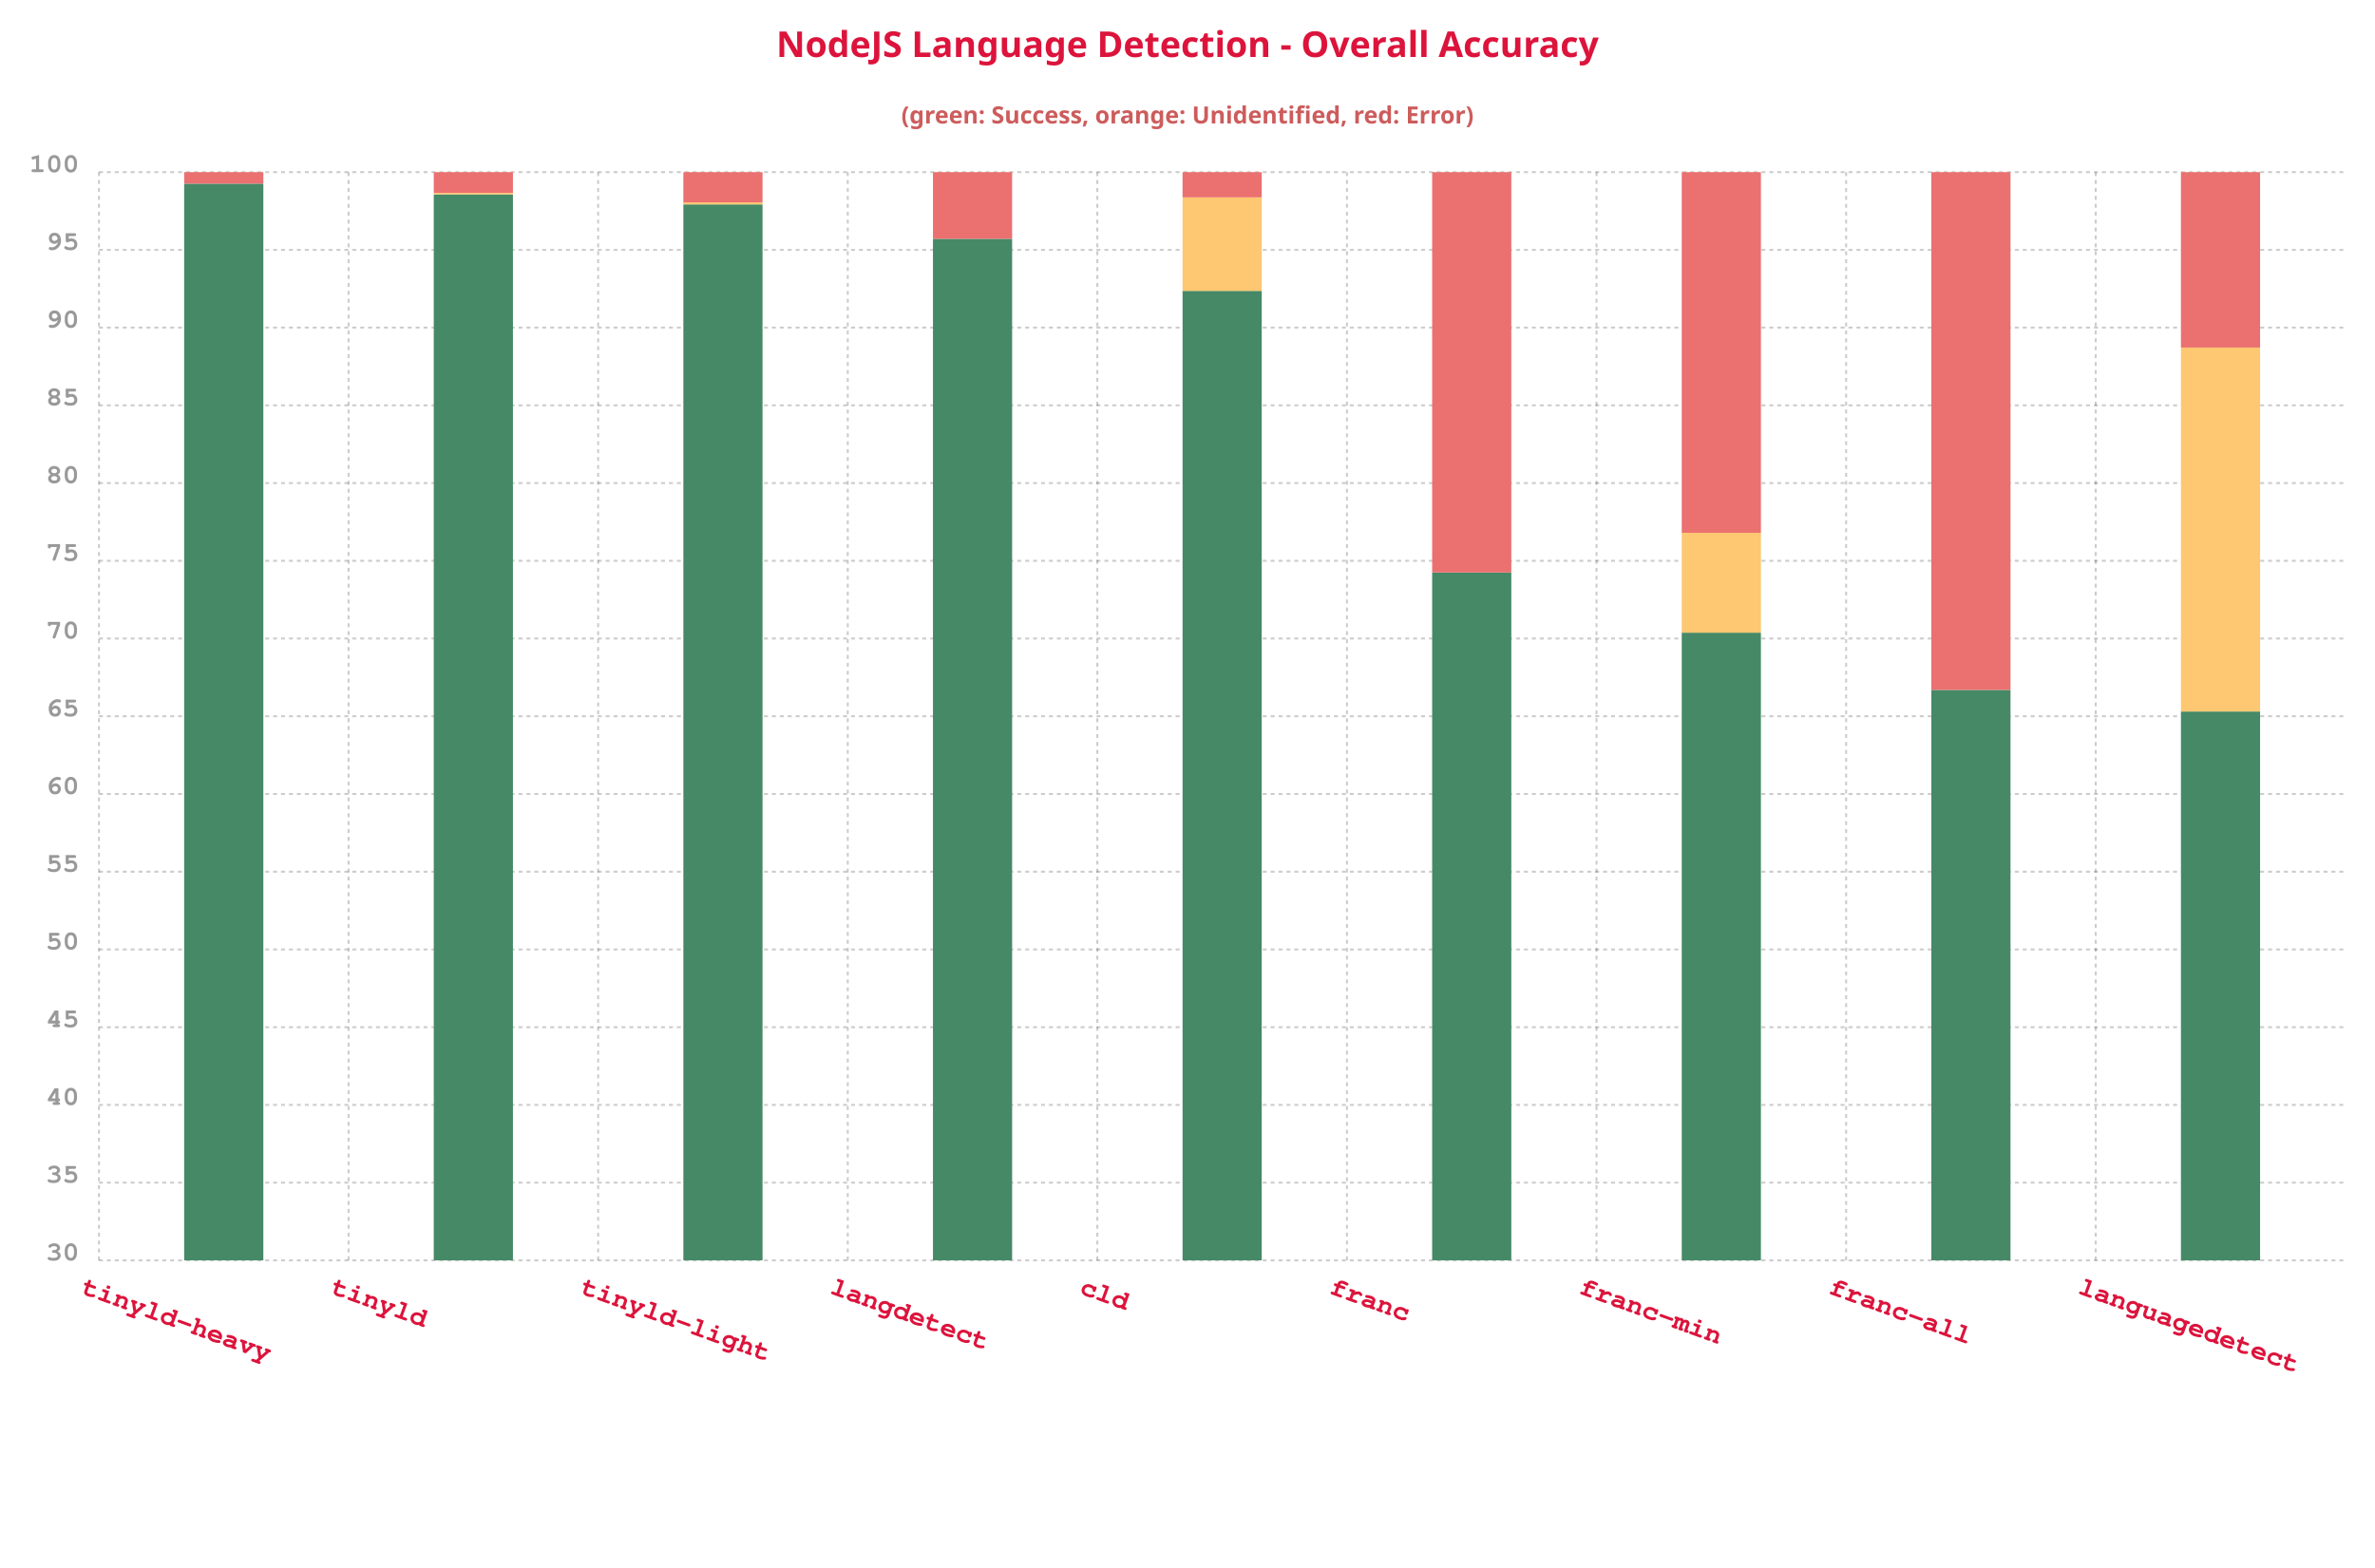
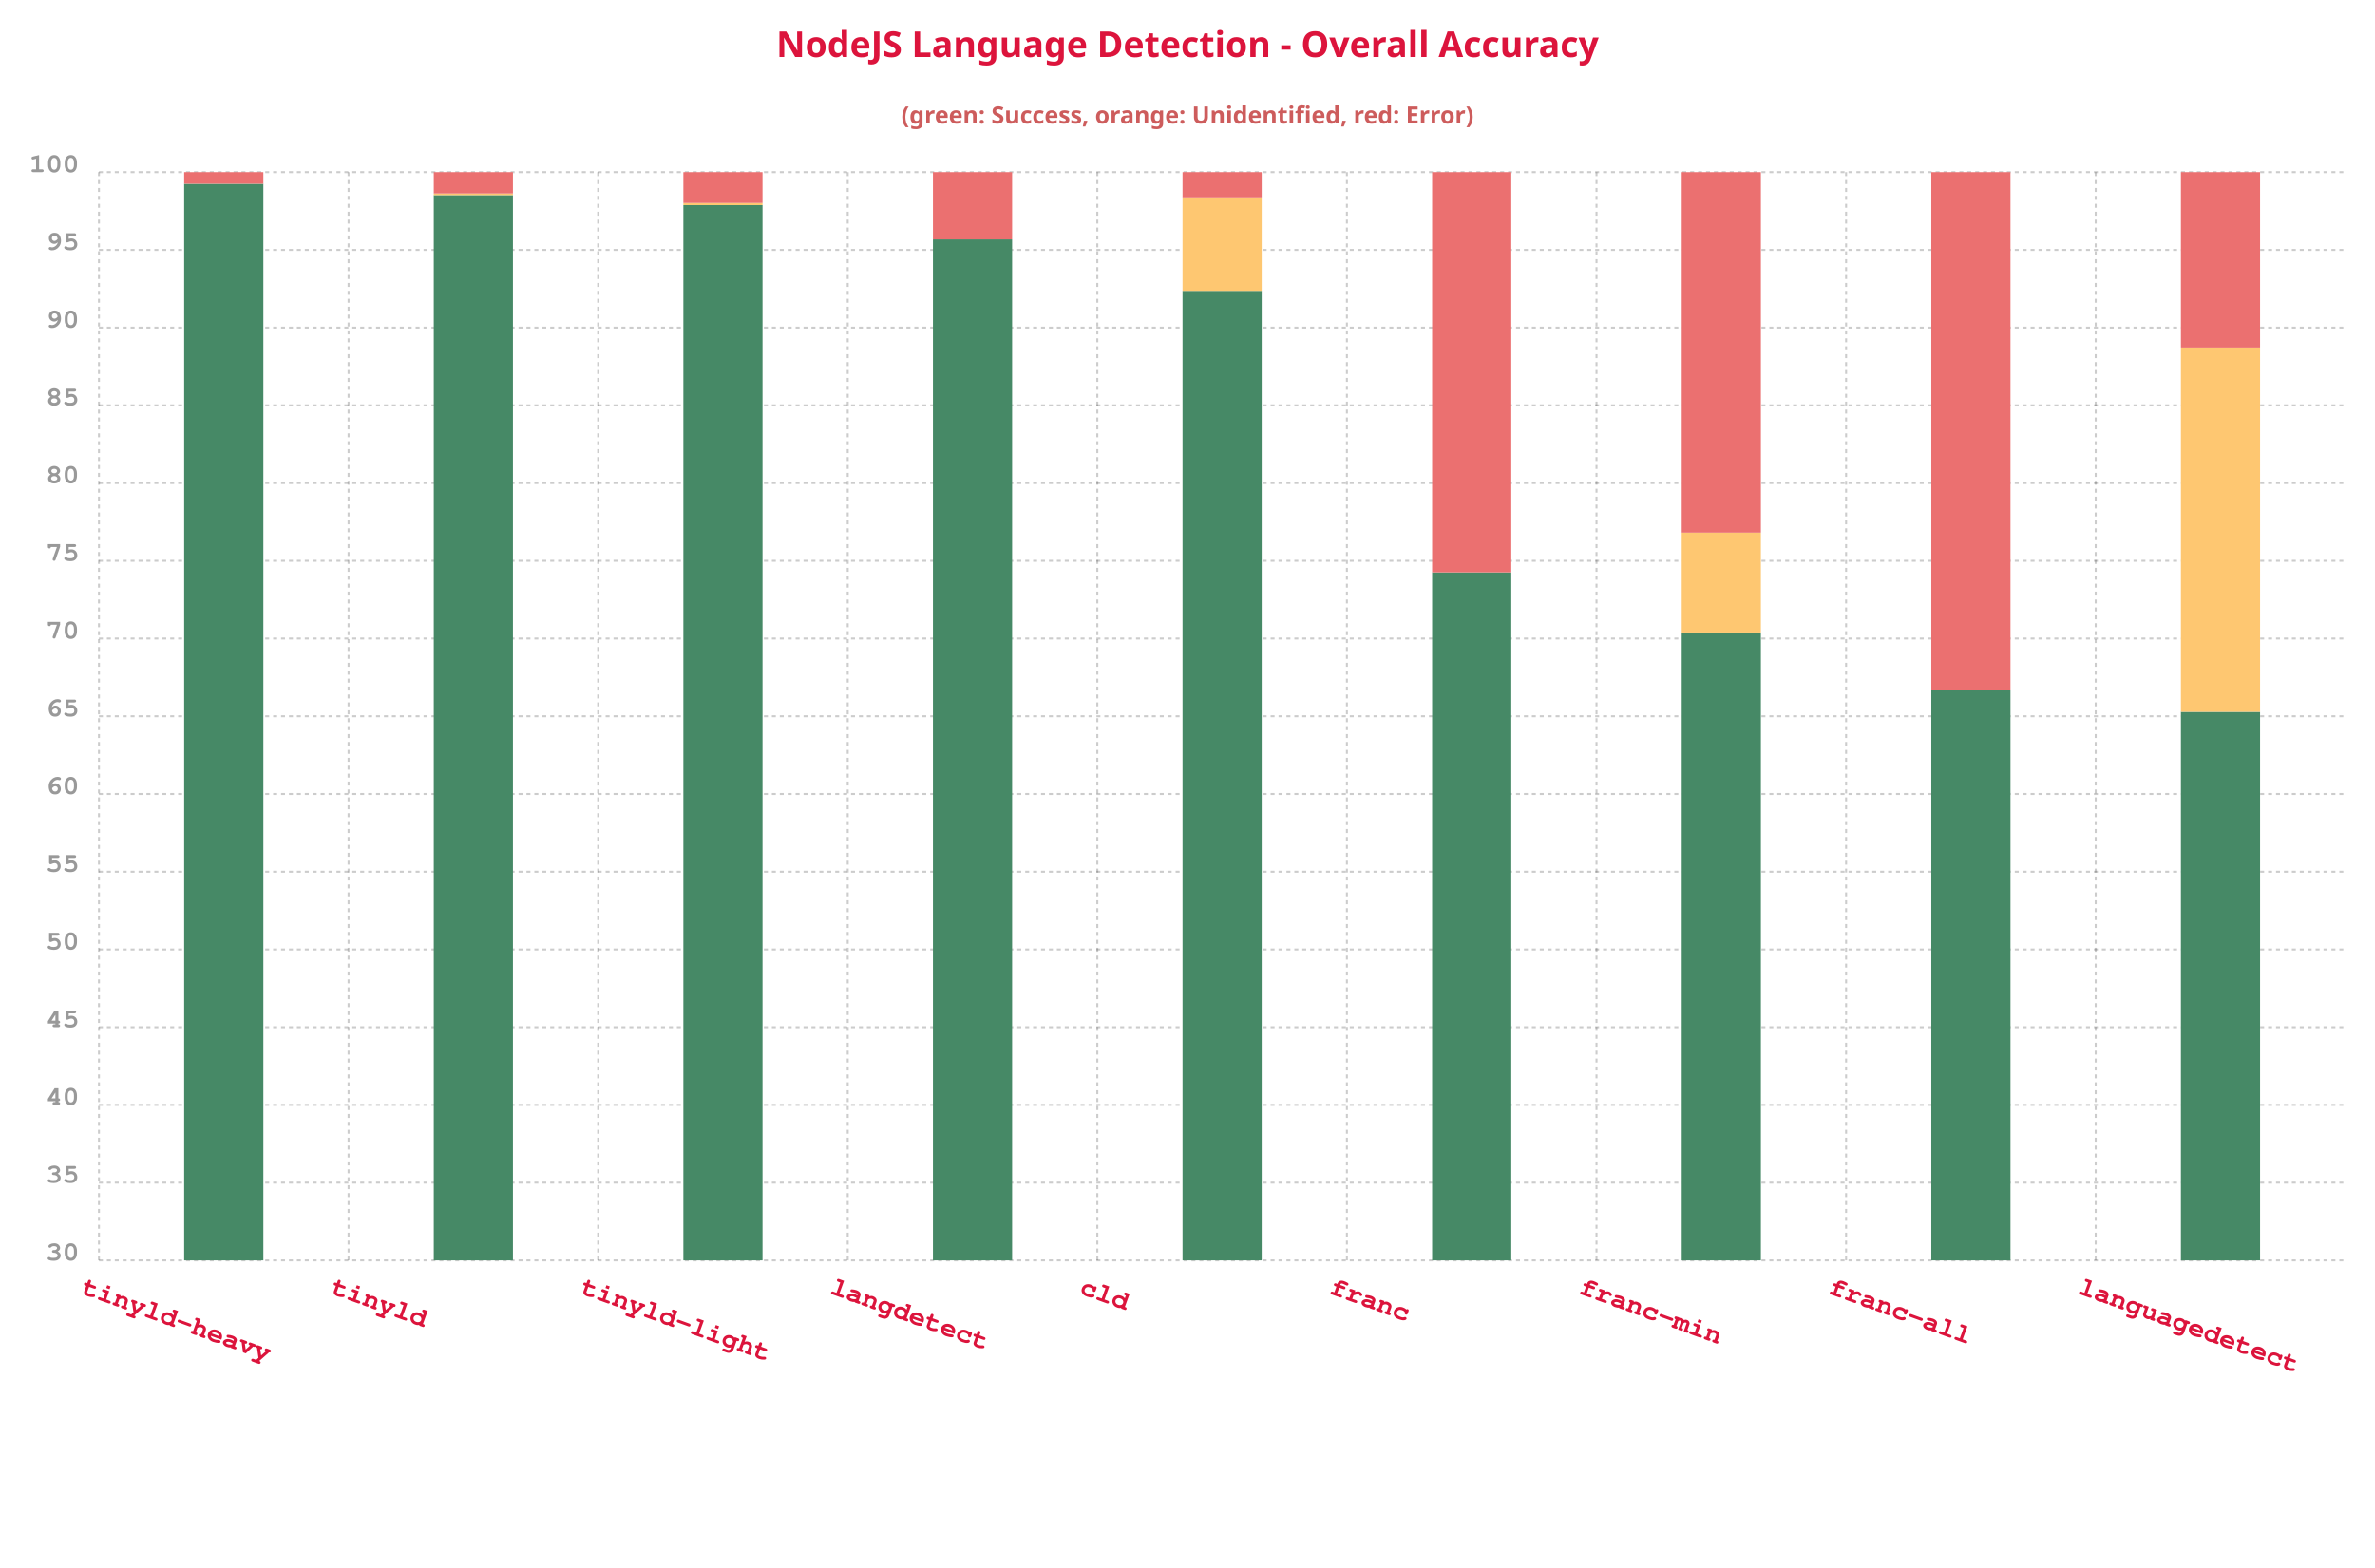
<svg xmlns="http://www.w3.org/2000/svg" xmlns:ns1="http://gionkunz.github.com/chartist-js/ct" width="1200" height="792" class="ct-chart-bar" style="background:#FFF;background:#FFF;">
  <g class="ct-grids" transform="translate(0, 72)">
    <line x1="50" x2="50" y1="15" y2="565" class="ct-grid ct-horizontal" style="stroke:rgba(0,0,0,.2);stroke-width:1px;stroke-dasharray:2px;stroke-dasharray:2px;stroke-width:1px;stroke:rgba(0,0,0,.2);" />
    <line x1="176.111" x2="176.111" y1="15" y2="565" class="ct-grid ct-horizontal" style="stroke:rgba(0,0,0,.2);stroke-width:1px;stroke-dasharray:2px;stroke-dasharray:2px;stroke-width:1px;stroke:rgba(0,0,0,.2);" />
    <line x1="302.222" x2="302.222" y1="15" y2="565" class="ct-grid ct-horizontal" style="stroke:rgba(0,0,0,.2);stroke-width:1px;stroke-dasharray:2px;stroke-dasharray:2px;stroke-width:1px;stroke:rgba(0,0,0,.2);" />
    <line x1="428.333" x2="428.333" y1="15" y2="565" class="ct-grid ct-horizontal" style="stroke:rgba(0,0,0,.2);stroke-width:1px;stroke-dasharray:2px;stroke-dasharray:2px;stroke-width:1px;stroke:rgba(0,0,0,.2);" />
    <line x1="554.444" x2="554.444" y1="15" y2="565" class="ct-grid ct-horizontal" style="stroke:rgba(0,0,0,.2);stroke-width:1px;stroke-dasharray:2px;stroke-dasharray:2px;stroke-width:1px;stroke:rgba(0,0,0,.2);" />
    <line x1="680.556" x2="680.556" y1="15" y2="565" class="ct-grid ct-horizontal" style="stroke:rgba(0,0,0,.2);stroke-width:1px;stroke-dasharray:2px;stroke-dasharray:2px;stroke-width:1px;stroke:rgba(0,0,0,.2);" />
    <line x1="806.667" x2="806.667" y1="15" y2="565" class="ct-grid ct-horizontal" style="stroke:rgba(0,0,0,.2);stroke-width:1px;stroke-dasharray:2px;stroke-dasharray:2px;stroke-width:1px;stroke:rgba(0,0,0,.2);" />
    <line x1="932.778" x2="932.778" y1="15" y2="565" class="ct-grid ct-horizontal" style="stroke:rgba(0,0,0,.2);stroke-width:1px;stroke-dasharray:2px;stroke-dasharray:2px;stroke-width:1px;stroke:rgba(0,0,0,.2);" />
    <line x1="1058.889" x2="1058.889" y1="15" y2="565" class="ct-grid ct-horizontal" style="stroke:rgba(0,0,0,.2);stroke-width:1px;stroke-dasharray:2px;stroke-dasharray:2px;stroke-width:1px;stroke:rgba(0,0,0,.2);" />
    <line y1="565" y2="565" x1="50" x2="1185" class="ct-grid ct-vertical" style="stroke:rgba(0,0,0,.2);stroke-width:1px;stroke-dasharray:2px;stroke-dasharray:2px;stroke-width:1px;stroke:rgba(0,0,0,.2);" />
    <line y1="525.714" y2="525.714" x1="50" x2="1185" class="ct-grid ct-vertical" style="stroke:rgba(0,0,0,.2);stroke-width:1px;stroke-dasharray:2px;stroke-dasharray:2px;stroke-width:1px;stroke:rgba(0,0,0,.2);" />
    <line y1="486.429" y2="486.429" x1="50" x2="1185" class="ct-grid ct-vertical" style="stroke:rgba(0,0,0,.2);stroke-width:1px;stroke-dasharray:2px;stroke-dasharray:2px;stroke-width:1px;stroke:rgba(0,0,0,.2);" />
    <line y1="447.143" y2="447.143" x1="50" x2="1185" class="ct-grid ct-vertical" style="stroke:rgba(0,0,0,.2);stroke-width:1px;stroke-dasharray:2px;stroke-dasharray:2px;stroke-width:1px;stroke:rgba(0,0,0,.2);" />
    <line y1="407.857" y2="407.857" x1="50" x2="1185" class="ct-grid ct-vertical" style="stroke:rgba(0,0,0,.2);stroke-width:1px;stroke-dasharray:2px;stroke-dasharray:2px;stroke-width:1px;stroke:rgba(0,0,0,.2);" />
    <line y1="368.571" y2="368.571" x1="50" x2="1185" class="ct-grid ct-vertical" style="stroke:rgba(0,0,0,.2);stroke-width:1px;stroke-dasharray:2px;stroke-dasharray:2px;stroke-width:1px;stroke:rgba(0,0,0,.2);" />
    <line y1="329.286" y2="329.286" x1="50" x2="1185" class="ct-grid ct-vertical" style="stroke:rgba(0,0,0,.2);stroke-width:1px;stroke-dasharray:2px;stroke-dasharray:2px;stroke-width:1px;stroke:rgba(0,0,0,.2);" />
    <line y1="290" y2="290" x1="50" x2="1185" class="ct-grid ct-vertical" style="stroke:rgba(0,0,0,.2);stroke-width:1px;stroke-dasharray:2px;stroke-dasharray:2px;stroke-width:1px;stroke:rgba(0,0,0,.2);" />
    <line y1="250.714" y2="250.714" x1="50" x2="1185" class="ct-grid ct-vertical" style="stroke:rgba(0,0,0,.2);stroke-width:1px;stroke-dasharray:2px;stroke-dasharray:2px;stroke-width:1px;stroke:rgba(0,0,0,.2);" />
    <line y1="211.429" y2="211.429" x1="50" x2="1185" class="ct-grid ct-vertical" style="stroke:rgba(0,0,0,.2);stroke-width:1px;stroke-dasharray:2px;stroke-dasharray:2px;stroke-width:1px;stroke:rgba(0,0,0,.2);" />
    <line y1="172.143" y2="172.143" x1="50" x2="1185" class="ct-grid ct-vertical" style="stroke:rgba(0,0,0,.2);stroke-width:1px;stroke-dasharray:2px;stroke-dasharray:2px;stroke-width:1px;stroke:rgba(0,0,0,.2);" />
    <line y1="132.857" y2="132.857" x1="50" x2="1185" class="ct-grid ct-vertical" style="stroke:rgba(0,0,0,.2);stroke-width:1px;stroke-dasharray:2px;stroke-dasharray:2px;stroke-width:1px;stroke:rgba(0,0,0,.2);" />
    <line y1="93.571" y2="93.571" x1="50" x2="1185" class="ct-grid ct-vertical" style="stroke:rgba(0,0,0,.2);stroke-width:1px;stroke-dasharray:2px;stroke-dasharray:2px;stroke-width:1px;stroke:rgba(0,0,0,.2);" />
    <line y1="54.286" y2="54.286" x1="50" x2="1185" class="ct-grid ct-vertical" style="stroke:rgba(0,0,0,.2);stroke-width:1px;stroke-dasharray:2px;stroke-dasharray:2px;stroke-width:1px;stroke:rgba(0,0,0,.2);" />
    <line y1="15" y2="15" x1="50" x2="1185" class="ct-grid ct-vertical" style="stroke:rgba(0,0,0,.2);stroke-width:1px;stroke-dasharray:2px;stroke-dasharray:2px;stroke-width:1px;stroke:rgba(0,0,0,.2);" />
  </g>
  <g transform="translate(0, 72)">
    <g class="ct-series ct-series-a">
-       <line x1="113.056" x2="113.056" y1="565" y2="20.817" class="ct-bar" ns1:value="99.2597" style="stroke:#d70206;stroke:#d70206;fill:none;stroke-width:10px;stroke-width:10px;fill:none;stroke:#468966;stroke-width:40px !important;stroke-width:40px !important;stroke:#468966;" />
-       <line x1="239.167" x2="239.167" y1="565" y2="26.254" class="ct-bar" ns1:value="98.5677" style="stroke:#d70206;stroke:#d70206;fill:none;stroke-width:10px;stroke-width:10px;fill:none;stroke:#468966;stroke-width:40px !important;stroke-width:40px !important;stroke:#468966;" />
-       <line x1="365.278" x2="365.278" y1="565" y2="31.31" class="ct-bar" ns1:value="97.9242" style="stroke:#d70206;stroke:#d70206;fill:none;stroke-width:10px;stroke-width:10px;fill:none;stroke:#468966;stroke-width:40px !important;stroke-width:40px !important;stroke:#468966;" />
-       <line x1="491.389" x2="491.389" y1="565" y2="48.669" class="ct-bar" ns1:value="95.7148" style="stroke:#d70206;stroke:#d70206;fill:none;stroke-width:10px;stroke-width:10px;fill:none;stroke:#468966;stroke-width:40px !important;stroke-width:40px !important;stroke:#468966;" />
-       <line x1="617.5" x2="617.5" y1="565" y2="75.007" class="ct-bar" ns1:value="92.3628" style="stroke:#d70206;stroke:#d70206;fill:none;stroke-width:10px;stroke-width:10px;fill:none;stroke:#468966;stroke-width:40px !important;stroke-width:40px !important;stroke:#468966;" />
-       <line x1="743.611" x2="743.611" y1="565" y2="217.339" class="ct-bar" ns1:value="74.2478" style="stroke:#d70206;stroke:#d70206;fill:none;stroke-width:10px;stroke-width:10px;fill:none;stroke:#468966;stroke-width:40px !important;stroke-width:40px !important;stroke:#468966;" />
-       <line x1="869.722" x2="869.722" y1="565" y2="247.751" class="ct-bar" ns1:value="70.3772" style="stroke:#d70206;stroke:#d70206;fill:none;stroke-width:10px;stroke-width:10px;fill:none;stroke:#468966;stroke-width:40px !important;stroke-width:40px !important;stroke:#468966;" />
-       <line x1="995.833" x2="995.833" y1="565" y2="276.677" class="ct-bar" ns1:value="66.6957" style="stroke:#d70206;stroke:#d70206;fill:none;stroke-width:10px;stroke-width:10px;fill:none;stroke:#468966;stroke-width:40px !important;stroke-width:40px !important;stroke:#468966;" />
-       <line x1="1121.944" x2="1121.944" y1="565" y2="287.596" class="ct-bar" ns1:value="65.306" style="stroke:#d70206;stroke:#d70206;fill:none;stroke-width:10px;stroke-width:10px;fill:none;stroke:#468966;stroke-width:40px !important;stroke-width:40px !important;stroke:#468966;" />
+       <line x1="113.056" x2="113.056" y1="565" y2="20.901" class="ct-bar" ns1:value="99.249" style="stroke:#d70206;stroke:#d70206;fill:none;stroke-width:10px;stroke-width:10px;fill:none;stroke:#468966;stroke-width:40px !important;stroke-width:40px !important;stroke:#468966;" />
+       <line x1="239.167" x2="239.167" y1="565" y2="26.604" class="ct-bar" ns1:value="98.5231" style="stroke:#d70206;stroke:#d70206;fill:none;stroke-width:10px;stroke-width:10px;fill:none;stroke:#468966;stroke-width:40px !important;stroke-width:40px !important;stroke:#468966;" />
+       <line x1="365.278" x2="365.278" y1="565" y2="31.674" class="ct-bar" ns1:value="97.8778" style="stroke:#d70206;stroke:#d70206;fill:none;stroke-width:10px;stroke-width:10px;fill:none;stroke:#468966;stroke-width:40px !important;stroke-width:40px !important;stroke:#468966;" />
+       <line x1="491.389" x2="491.389" y1="565" y2="48.982" class="ct-bar" ns1:value="95.675" style="stroke:#d70206;stroke:#d70206;fill:none;stroke-width:10px;stroke-width:10px;fill:none;stroke:#468966;stroke-width:40px !important;stroke-width:40px !important;stroke:#468966;" />
+       <line x1="617.5" x2="617.5" y1="565" y2="74.986" class="ct-bar" ns1:value="92.3654" style="stroke:#d70206;stroke:#d70206;fill:none;stroke-width:10px;stroke-width:10px;fill:none;stroke:#468966;stroke-width:40px !important;stroke-width:40px !important;stroke:#468966;" />
+       <line x1="743.611" x2="743.611" y1="565" y2="217.261" class="ct-bar" ns1:value="74.2577" style="stroke:#d70206;stroke:#d70206;fill:none;stroke-width:10px;stroke-width:10px;fill:none;stroke:#468966;stroke-width:40px !important;stroke-width:40px !important;stroke:#468966;" />
+       <line x1="869.722" x2="869.722" y1="565" y2="247.657" class="ct-bar" ns1:value="70.3891" style="stroke:#d70206;stroke:#d70206;fill:none;stroke-width:10px;stroke-width:10px;fill:none;stroke:#468966;stroke-width:40px !important;stroke-width:40px !important;stroke:#468966;" />
+       <line x1="995.833" x2="995.833" y1="565" y2="276.579" class="ct-bar" ns1:value="66.7081" style="stroke:#d70206;stroke:#d70206;fill:none;stroke-width:10px;stroke-width:10px;fill:none;stroke:#468966;stroke-width:40px !important;stroke-width:40px !important;stroke:#468966;" />
+       <line x1="1121.944" x2="1121.944" y1="565" y2="287.773" class="ct-bar" ns1:value="65.2835" style="stroke:#d70206;stroke:#d70206;fill:none;stroke-width:10px;stroke-width:10px;fill:none;stroke:#468966;stroke-width:40px !important;stroke-width:40px !important;stroke:#468966;" />
    </g>
    <g class="ct-series ct-series-b">
-       <line x1="113.056" x2="113.056" y1="20.817" y2="20.806" class="ct-bar" ns1:value="0.0013" style="stroke:#f05b4f;stroke:#f05b4f;fill:none;stroke-width:10px;stroke-width:10px;fill:none;stroke:#FEC771;stroke-width:40px !important;stroke-width:40px !important;stroke:#FEC771;" />
-       <line x1="239.167" x2="239.167" y1="26.254" y2="25.478" class="ct-bar" ns1:value="0.0987" style="stroke:#f05b4f;stroke:#f05b4f;fill:none;stroke-width:10px;stroke-width:10px;fill:none;stroke:#FEC771;stroke-width:40px !important;stroke-width:40px !important;stroke:#FEC771;" />
-       <line x1="365.278" x2="365.278" y1="31.31" y2="30.286" class="ct-bar" ns1:value="0.1303" style="stroke:#f05b4f;stroke:#f05b4f;fill:none;stroke-width:10px;stroke-width:10px;fill:none;stroke:#FEC771;stroke-width:40px !important;stroke-width:40px !important;stroke:#FEC771;" />
-       <line x1="491.389" x2="491.389" y1="48.669" y2="48.669" class="ct-bar" ns1:value="0" style="stroke:#f05b4f;stroke:#f05b4f;fill:none;stroke-width:10px;stroke-width:10px;fill:none;stroke:#FEC771;stroke-width:40px !important;stroke-width:40px !important;stroke:#FEC771;" />
-       <line x1="617.5" x2="617.5" y1="75.007" y2="27.738" class="ct-bar" ns1:value="6.016" style="stroke:#f05b4f;stroke:#f05b4f;fill:none;stroke-width:10px;stroke-width:10px;fill:none;stroke:#FEC771;stroke-width:40px !important;stroke-width:40px !important;stroke:#FEC771;" />
-       <line x1="743.611" x2="743.611" y1="217.339" y2="217.339" class="ct-bar" ns1:value="0" style="stroke:#f05b4f;stroke:#f05b4f;fill:none;stroke-width:10px;stroke-width:10px;fill:none;stroke:#FEC771;stroke-width:40px !important;stroke-width:40px !important;stroke:#FEC771;" />
-       <line x1="869.722" x2="869.722" y1="247.751" y2="197.275" class="ct-bar" ns1:value="6.4242" style="stroke:#f05b4f;stroke:#f05b4f;fill:none;stroke-width:10px;stroke-width:10px;fill:none;stroke:#FEC771;stroke-width:40px !important;stroke-width:40px !important;stroke:#FEC771;" />
-       <line x1="995.833" x2="995.833" y1="276.677" y2="276.677" class="ct-bar" ns1:value="0" style="stroke:#f05b4f;stroke:#f05b4f;fill:none;stroke-width:10px;stroke-width:10px;fill:none;stroke:#FEC771;stroke-width:40px !important;stroke-width:40px !important;stroke:#FEC771;" />
-       <line x1="1121.944" x2="1121.944" y1="287.596" y2="103.649" class="ct-bar" ns1:value="23.4114" style="stroke:#f05b4f;stroke:#f05b4f;fill:none;stroke-width:10px;stroke-width:10px;fill:none;stroke:#FEC771;stroke-width:40px !important;stroke-width:40px !important;stroke:#FEC771;" />
+       <line x1="113.056" x2="113.056" y1="20.901" y2="20.876" class="ct-bar" ns1:value="0.0032" style="stroke:#f05b4f;stroke:#f05b4f;fill:none;stroke-width:10px;stroke-width:10px;fill:none;stroke:#FEC771;stroke-width:40px !important;stroke-width:40px !important;stroke:#FEC771;" />
+       <line x1="239.167" x2="239.167" y1="26.604" y2="25.774" class="ct-bar" ns1:value="0.1057" style="stroke:#f05b4f;stroke:#f05b4f;fill:none;stroke-width:10px;stroke-width:10px;fill:none;stroke:#FEC771;stroke-width:40px !important;stroke-width:40px !important;stroke:#FEC771;" />
+       <line x1="365.278" x2="365.278" y1="31.674" y2="30.59" class="ct-bar" ns1:value="0.138" style="stroke:#f05b4f;stroke:#f05b4f;fill:none;stroke-width:10px;stroke-width:10px;fill:none;stroke:#FEC771;stroke-width:40px !important;stroke-width:40px !important;stroke:#FEC771;" />
+       <line x1="491.389" x2="491.389" y1="48.982" y2="48.982" class="ct-bar" ns1:value="0" style="stroke:#f05b4f;stroke:#f05b4f;fill:none;stroke-width:10px;stroke-width:10px;fill:none;stroke:#FEC771;stroke-width:40px !important;stroke-width:40px !important;stroke:#FEC771;" />
+       <line x1="617.5" x2="617.5" y1="74.986" y2="27.739" class="ct-bar" ns1:value="6.0133" style="stroke:#f05b4f;stroke:#f05b4f;fill:none;stroke-width:10px;stroke-width:10px;fill:none;stroke:#FEC771;stroke-width:40px !important;stroke-width:40px !important;stroke:#FEC771;" />
+       <line x1="743.611" x2="743.611" y1="217.261" y2="217.261" class="ct-bar" ns1:value="0" style="stroke:#f05b4f;stroke:#f05b4f;fill:none;stroke-width:10px;stroke-width:10px;fill:none;stroke:#FEC771;stroke-width:40px !important;stroke-width:40px !important;stroke:#FEC771;" />
+       <line x1="869.722" x2="869.722" y1="247.657" y2="197.198" class="ct-bar" ns1:value="6.422" style="stroke:#f05b4f;stroke:#f05b4f;fill:none;stroke-width:10px;stroke-width:10px;fill:none;stroke:#FEC771;stroke-width:40px !important;stroke-width:40px !important;stroke:#FEC771;" />
+       <line x1="995.833" x2="995.833" y1="276.579" y2="276.579" class="ct-bar" ns1:value="0" style="stroke:#f05b4f;stroke:#f05b4f;fill:none;stroke-width:10px;stroke-width:10px;fill:none;stroke:#FEC771;stroke-width:40px !important;stroke-width:40px !important;stroke:#FEC771;" />
+       <line x1="1121.944" x2="1121.944" y1="287.773" y2="103.635" class="ct-bar" ns1:value="23.4357" style="stroke:#f05b4f;stroke:#f05b4f;fill:none;stroke-width:10px;stroke-width:10px;fill:none;stroke:#FEC771;stroke-width:40px !important;stroke-width:40px !important;stroke:#FEC771;" />
    </g>
    <g class="ct-series ct-series-c">
-       <line x1="113.056" x2="113.056" y1="20.806" y2="15" class="ct-bar" ns1:value="0.739" style="stroke:#f4c63d;stroke:#f4c63d;fill:none;stroke-width:10px;stroke-width:10px;fill:none;stroke:#EB7070;stroke-width:40px !important;stroke-width:40px !important;stroke:#EB7070;" />
-       <line x1="239.167" x2="239.167" y1="25.478" y2="15" class="ct-bar" ns1:value="1.3336" style="stroke:#f4c63d;stroke:#f4c63d;fill:none;stroke-width:10px;stroke-width:10px;fill:none;stroke:#EB7070;stroke-width:40px !important;stroke-width:40px !important;stroke:#EB7070;" />
-       <line x1="365.278" x2="365.278" y1="30.286" y2="15" class="ct-bar" ns1:value="1.9456" style="stroke:#f4c63d;stroke:#f4c63d;fill:none;stroke-width:10px;stroke-width:10px;fill:none;stroke:#EB7070;stroke-width:40px !important;stroke-width:40px !important;stroke:#EB7070;" />
-       <line x1="491.389" x2="491.389" y1="48.669" y2="15" class="ct-bar" ns1:value="4.2852" style="stroke:#f4c63d;stroke:#f4c63d;fill:none;stroke-width:10px;stroke-width:10px;fill:none;stroke:#EB7070;stroke-width:40px !important;stroke-width:40px !important;stroke:#EB7070;" />
-       <line x1="617.5" x2="617.5" y1="27.738" y2="15" class="ct-bar" ns1:value="1.6212" style="stroke:#f4c63d;stroke:#f4c63d;fill:none;stroke-width:10px;stroke-width:10px;fill:none;stroke:#EB7070;stroke-width:40px !important;stroke-width:40px !important;stroke:#EB7070;" />
-       <line x1="743.611" x2="743.611" y1="217.339" y2="15" class="ct-bar" ns1:value="25.7522" style="stroke:#f4c63d;stroke:#f4c63d;fill:none;stroke-width:10px;stroke-width:10px;fill:none;stroke:#EB7070;stroke-width:40px !important;stroke-width:40px !important;stroke:#EB7070;" />
-       <line x1="869.722" x2="869.722" y1="197.275" y2="15" class="ct-bar" ns1:value="23.1986" style="stroke:#f4c63d;stroke:#f4c63d;fill:none;stroke-width:10px;stroke-width:10px;fill:none;stroke:#EB7070;stroke-width:40px !important;stroke-width:40px !important;stroke:#EB7070;" />
-       <line x1="995.833" x2="995.833" y1="276.677" y2="15" class="ct-bar" ns1:value="33.3043" style="stroke:#f4c63d;stroke:#f4c63d;fill:none;stroke-width:10px;stroke-width:10px;fill:none;stroke:#EB7070;stroke-width:40px !important;stroke-width:40px !important;stroke:#EB7070;" />
-       <line x1="1121.944" x2="1121.944" y1="103.649" y2="15" class="ct-bar" ns1:value="11.2826" style="stroke:#f4c63d;stroke:#f4c63d;fill:none;stroke-width:10px;stroke-width:10px;fill:none;stroke:#EB7070;stroke-width:40px !important;stroke-width:40px !important;stroke:#EB7070;" />
+       <line x1="113.056" x2="113.056" y1="20.876" y2="15" class="ct-bar" ns1:value="0.7478" style="stroke:#f4c63d;stroke:#f4c63d;fill:none;stroke-width:10px;stroke-width:10px;fill:none;stroke:#EB7070;stroke-width:40px !important;stroke-width:40px !important;stroke:#EB7070;" />
+       <line x1="239.167" x2="239.167" y1="25.774" y2="15" class="ct-bar" ns1:value="1.3712" style="stroke:#f4c63d;stroke:#f4c63d;fill:none;stroke-width:10px;stroke-width:10px;fill:none;stroke:#EB7070;stroke-width:40px !important;stroke-width:40px !important;stroke:#EB7070;" />
+       <line x1="365.278" x2="365.278" y1="30.59" y2="15" class="ct-bar" ns1:value="1.9842" style="stroke:#f4c63d;stroke:#f4c63d;fill:none;stroke-width:10px;stroke-width:10px;fill:none;stroke:#EB7070;stroke-width:40px !important;stroke-width:40px !important;stroke:#EB7070;" />
+       <line x1="491.389" x2="491.389" y1="48.982" y2="15" class="ct-bar" ns1:value="4.325" style="stroke:#f4c63d;stroke:#f4c63d;fill:none;stroke-width:10px;stroke-width:10px;fill:none;stroke:#EB7070;stroke-width:40px !important;stroke-width:40px !important;stroke:#EB7070;" />
+       <line x1="617.5" x2="617.5" y1="27.739" y2="15" class="ct-bar" ns1:value="1.6213" style="stroke:#f4c63d;stroke:#f4c63d;fill:none;stroke-width:10px;stroke-width:10px;fill:none;stroke:#EB7070;stroke-width:40px !important;stroke-width:40px !important;stroke:#EB7070;" />
+       <line x1="743.611" x2="743.611" y1="217.261" y2="15" class="ct-bar" ns1:value="25.7423" style="stroke:#f4c63d;stroke:#f4c63d;fill:none;stroke-width:10px;stroke-width:10px;fill:none;stroke:#EB7070;stroke-width:40px !important;stroke-width:40px !important;stroke:#EB7070;" />
+       <line x1="869.722" x2="869.722" y1="197.198" y2="15.001" class="ct-bar" ns1:value="23.1888" style="stroke:#f4c63d;stroke:#f4c63d;fill:none;stroke-width:10px;stroke-width:10px;fill:none;stroke:#EB7070;stroke-width:40px !important;stroke-width:40px !important;stroke:#EB7070;" />
+       <line x1="995.833" x2="995.833" y1="276.579" y2="15" class="ct-bar" ns1:value="33.2919" style="stroke:#f4c63d;stroke:#f4c63d;fill:none;stroke-width:10px;stroke-width:10px;fill:none;stroke:#EB7070;stroke-width:40px !important;stroke-width:40px !important;stroke:#EB7070;" />
+       <line x1="1121.944" x2="1121.944" y1="103.635" y2="15" class="ct-bar" ns1:value="11.2808" style="stroke:#f4c63d;stroke:#f4c63d;fill:none;stroke-width:10px;stroke-width:10px;fill:none;stroke:#EB7070;stroke-width:40px !important;stroke-width:40px !important;stroke:#EB7070;" />
    </g>
  </g>
  <g class="ct-labels" transform="translate(0, 72)">
    <text x="50" y="585" width="126.111" height="20" class="ct-label ct-horizontal ct-end" transform="rotate(20, 50, 585) translate(-10, 0)" style="text-anchor:start;text-align:center;justify-content:center;text-anchor:start;text-align:left;display:block;fill:rgba(0,0,0,.4);color:rgba(0,0,0,.4);font-size:12px;line-height:1;line-height:1;font-size:12px;color:rgba(0,0,0,.4);fill:rgba(0,0,0,.4);font-family:Courier;font-weight:bold;font-size:14px;fill:crimson;text-anchor:start;text-anchor:start;fill:crimson;font-size:14px;font-weight:bold;font-family:Courier;">tinyld-heavy</text>
    <text x="176.111" y="585" width="126.111" height="20" class="ct-label ct-horizontal ct-end" transform="rotate(20, 176.1111, 585) translate(-10, 0)" style="text-anchor:start;text-align:center;justify-content:center;text-anchor:start;text-align:left;display:block;fill:rgba(0,0,0,.4);color:rgba(0,0,0,.4);font-size:12px;line-height:1;line-height:1;font-size:12px;color:rgba(0,0,0,.4);fill:rgba(0,0,0,.4);font-family:Courier;font-weight:bold;font-size:14px;fill:crimson;text-anchor:start;text-anchor:start;fill:crimson;font-size:14px;font-weight:bold;font-family:Courier;">tinyld</text>
    <text x="302.222" y="585" width="126.111" height="20" class="ct-label ct-horizontal ct-end" transform="rotate(20, 302.2222, 585) translate(-10, 0)" style="text-anchor:start;text-align:center;justify-content:center;text-anchor:start;text-align:left;display:block;fill:rgba(0,0,0,.4);color:rgba(0,0,0,.4);font-size:12px;line-height:1;line-height:1;font-size:12px;color:rgba(0,0,0,.4);fill:rgba(0,0,0,.4);font-family:Courier;font-weight:bold;font-size:14px;fill:crimson;text-anchor:start;text-anchor:start;fill:crimson;font-size:14px;font-weight:bold;font-family:Courier;">tinyld-light</text>
    <text x="428.333" y="585" width="126.111" height="20" class="ct-label ct-horizontal ct-end" transform="rotate(20, 428.3333, 585) translate(-10, 0)" style="text-anchor:start;text-align:center;justify-content:center;text-anchor:start;text-align:left;display:block;fill:rgba(0,0,0,.4);color:rgba(0,0,0,.4);font-size:12px;line-height:1;line-height:1;font-size:12px;color:rgba(0,0,0,.4);fill:rgba(0,0,0,.4);font-family:Courier;font-weight:bold;font-size:14px;fill:crimson;text-anchor:start;text-anchor:start;fill:crimson;font-size:14px;font-weight:bold;font-family:Courier;">langdetect</text>
    <text x="554.444" y="585" width="126.111" height="20" class="ct-label ct-horizontal ct-end" transform="rotate(20, 554.4444, 585) translate(-10, 0)" style="text-anchor:start;text-align:center;justify-content:center;text-anchor:start;text-align:left;display:block;fill:rgba(0,0,0,.4);color:rgba(0,0,0,.4);font-size:12px;line-height:1;line-height:1;font-size:12px;color:rgba(0,0,0,.4);fill:rgba(0,0,0,.4);font-family:Courier;font-weight:bold;font-size:14px;fill:crimson;text-anchor:start;text-anchor:start;fill:crimson;font-size:14px;font-weight:bold;font-family:Courier;">cld</text>
    <text x="680.556" y="585" width="126.111" height="20" class="ct-label ct-horizontal ct-end" transform="rotate(20, 680.5556, 585) translate(-10, 0)" style="text-anchor:start;text-align:center;justify-content:center;text-anchor:start;text-align:left;display:block;fill:rgba(0,0,0,.4);color:rgba(0,0,0,.4);font-size:12px;line-height:1;line-height:1;font-size:12px;color:rgba(0,0,0,.4);fill:rgba(0,0,0,.4);font-family:Courier;font-weight:bold;font-size:14px;fill:crimson;text-anchor:start;text-anchor:start;fill:crimson;font-size:14px;font-weight:bold;font-family:Courier;">franc</text>
    <text x="806.667" y="585" width="126.111" height="20" class="ct-label ct-horizontal ct-end" transform="rotate(20, 806.6667, 585) translate(-10, 0)" style="text-anchor:start;text-align:center;justify-content:center;text-anchor:start;text-align:left;display:block;fill:rgba(0,0,0,.4);color:rgba(0,0,0,.4);font-size:12px;line-height:1;line-height:1;font-size:12px;color:rgba(0,0,0,.4);fill:rgba(0,0,0,.4);font-family:Courier;font-weight:bold;font-size:14px;fill:crimson;text-anchor:start;text-anchor:start;fill:crimson;font-size:14px;font-weight:bold;font-family:Courier;">franc-min</text>
    <text x="932.778" y="585" width="126.111" height="20" class="ct-label ct-horizontal ct-end" transform="rotate(20, 932.7778, 585) translate(-10, 0)" style="text-anchor:start;text-align:center;justify-content:center;text-anchor:start;text-align:left;display:block;fill:rgba(0,0,0,.4);color:rgba(0,0,0,.4);font-size:12px;line-height:1;line-height:1;font-size:12px;color:rgba(0,0,0,.4);fill:rgba(0,0,0,.4);font-family:Courier;font-weight:bold;font-size:14px;fill:crimson;text-anchor:start;text-anchor:start;fill:crimson;font-size:14px;font-weight:bold;font-family:Courier;">franc-all</text>
    <text x="1058.889" y="585" width="126.111" height="20" class="ct-label ct-horizontal ct-end" transform="rotate(20, 1058.889, 585) translate(-10, 0)" style="text-anchor:start;text-align:center;justify-content:center;text-anchor:start;text-align:left;display:block;fill:rgba(0,0,0,.4);color:rgba(0,0,0,.4);font-size:12px;line-height:1;line-height:1;font-size:12px;color:rgba(0,0,0,.4);fill:rgba(0,0,0,.4);font-family:Courier;font-weight:bold;font-size:14px;fill:crimson;text-anchor:start;text-anchor:start;fill:crimson;font-size:14px;font-weight:bold;font-family:Courier;">languagedetect</text>
    <text y="565" x="40" height="39.286" width="30" class="ct-label ct-vertical ct-start" style="text-anchor:end;text-align:right;display:block;fill:rgba(0,0,0,.4);color:rgba(0,0,0,.4);font-size:12px;line-height:1;line-height:1;font-size:12px;color:rgba(0,0,0,.4);fill:rgba(0,0,0,.4);font-family:Courier;font-weight:bold;font-size:14px;text-anchor:end;text-anchor:end;font-size:14px;font-weight:bold;font-family:Courier;">30</text>
    <text y="525.714" x="40" height="39.286" width="30" class="ct-label ct-vertical ct-start" style="text-anchor:end;text-align:right;display:block;fill:rgba(0,0,0,.4);color:rgba(0,0,0,.4);font-size:12px;line-height:1;line-height:1;font-size:12px;color:rgba(0,0,0,.4);fill:rgba(0,0,0,.4);font-family:Courier;font-weight:bold;font-size:14px;text-anchor:end;text-anchor:end;font-size:14px;font-weight:bold;font-family:Courier;">35</text>
    <text y="486.429" x="40" height="39.286" width="30" class="ct-label ct-vertical ct-start" style="text-anchor:end;text-align:right;display:block;fill:rgba(0,0,0,.4);color:rgba(0,0,0,.4);font-size:12px;line-height:1;line-height:1;font-size:12px;color:rgba(0,0,0,.4);fill:rgba(0,0,0,.4);font-family:Courier;font-weight:bold;font-size:14px;text-anchor:end;text-anchor:end;font-size:14px;font-weight:bold;font-family:Courier;">40</text>
    <text y="447.143" x="40" height="39.286" width="30" class="ct-label ct-vertical ct-start" style="text-anchor:end;text-align:right;display:block;fill:rgba(0,0,0,.4);color:rgba(0,0,0,.4);font-size:12px;line-height:1;line-height:1;font-size:12px;color:rgba(0,0,0,.4);fill:rgba(0,0,0,.4);font-family:Courier;font-weight:bold;font-size:14px;text-anchor:end;text-anchor:end;font-size:14px;font-weight:bold;font-family:Courier;">45</text>
    <text y="407.857" x="40" height="39.286" width="30" class="ct-label ct-vertical ct-start" style="text-anchor:end;text-align:right;display:block;fill:rgba(0,0,0,.4);color:rgba(0,0,0,.4);font-size:12px;line-height:1;line-height:1;font-size:12px;color:rgba(0,0,0,.4);fill:rgba(0,0,0,.4);font-family:Courier;font-weight:bold;font-size:14px;text-anchor:end;text-anchor:end;font-size:14px;font-weight:bold;font-family:Courier;">50</text>
    <text y="368.571" x="40" height="39.286" width="30" class="ct-label ct-vertical ct-start" style="text-anchor:end;text-align:right;display:block;fill:rgba(0,0,0,.4);color:rgba(0,0,0,.4);font-size:12px;line-height:1;line-height:1;font-size:12px;color:rgba(0,0,0,.4);fill:rgba(0,0,0,.4);font-family:Courier;font-weight:bold;font-size:14px;text-anchor:end;text-anchor:end;font-size:14px;font-weight:bold;font-family:Courier;">55</text>
    <text y="329.286" x="40" height="39.286" width="30" class="ct-label ct-vertical ct-start" style="text-anchor:end;text-align:right;display:block;fill:rgba(0,0,0,.4);color:rgba(0,0,0,.4);font-size:12px;line-height:1;line-height:1;font-size:12px;color:rgba(0,0,0,.4);fill:rgba(0,0,0,.4);font-family:Courier;font-weight:bold;font-size:14px;text-anchor:end;text-anchor:end;font-size:14px;font-weight:bold;font-family:Courier;">60</text>
    <text y="290" x="40" height="39.286" width="30" class="ct-label ct-vertical ct-start" style="text-anchor:end;text-align:right;display:block;fill:rgba(0,0,0,.4);color:rgba(0,0,0,.4);font-size:12px;line-height:1;line-height:1;font-size:12px;color:rgba(0,0,0,.4);fill:rgba(0,0,0,.4);font-family:Courier;font-weight:bold;font-size:14px;text-anchor:end;text-anchor:end;font-size:14px;font-weight:bold;font-family:Courier;">65</text>
    <text y="250.714" x="40" height="39.286" width="30" class="ct-label ct-vertical ct-start" style="text-anchor:end;text-align:right;display:block;fill:rgba(0,0,0,.4);color:rgba(0,0,0,.4);font-size:12px;line-height:1;line-height:1;font-size:12px;color:rgba(0,0,0,.4);fill:rgba(0,0,0,.4);font-family:Courier;font-weight:bold;font-size:14px;text-anchor:end;text-anchor:end;font-size:14px;font-weight:bold;font-family:Courier;">70</text>
    <text y="211.429" x="40" height="39.286" width="30" class="ct-label ct-vertical ct-start" style="text-anchor:end;text-align:right;display:block;fill:rgba(0,0,0,.4);color:rgba(0,0,0,.4);font-size:12px;line-height:1;line-height:1;font-size:12px;color:rgba(0,0,0,.4);fill:rgba(0,0,0,.4);font-family:Courier;font-weight:bold;font-size:14px;text-anchor:end;text-anchor:end;font-size:14px;font-weight:bold;font-family:Courier;">75</text>
    <text y="172.143" x="40" height="39.286" width="30" class="ct-label ct-vertical ct-start" style="text-anchor:end;text-align:right;display:block;fill:rgba(0,0,0,.4);color:rgba(0,0,0,.4);font-size:12px;line-height:1;line-height:1;font-size:12px;color:rgba(0,0,0,.4);fill:rgba(0,0,0,.4);font-family:Courier;font-weight:bold;font-size:14px;text-anchor:end;text-anchor:end;font-size:14px;font-weight:bold;font-family:Courier;">80</text>
    <text y="132.857" x="40" height="39.286" width="30" class="ct-label ct-vertical ct-start" style="text-anchor:end;text-align:right;display:block;fill:rgba(0,0,0,.4);color:rgba(0,0,0,.4);font-size:12px;line-height:1;line-height:1;font-size:12px;color:rgba(0,0,0,.4);fill:rgba(0,0,0,.4);font-family:Courier;font-weight:bold;font-size:14px;text-anchor:end;text-anchor:end;font-size:14px;font-weight:bold;font-family:Courier;">85</text>
    <text y="93.571" x="40" height="39.286" width="30" class="ct-label ct-vertical ct-start" style="text-anchor:end;text-align:right;display:block;fill:rgba(0,0,0,.4);color:rgba(0,0,0,.4);font-size:12px;line-height:1;line-height:1;font-size:12px;color:rgba(0,0,0,.4);fill:rgba(0,0,0,.4);font-family:Courier;font-weight:bold;font-size:14px;text-anchor:end;text-anchor:end;font-size:14px;font-weight:bold;font-family:Courier;">90</text>
    <text y="54.286" x="40" height="39.286" width="30" class="ct-label ct-vertical ct-start" style="text-anchor:end;text-align:right;display:block;fill:rgba(0,0,0,.4);color:rgba(0,0,0,.4);font-size:12px;line-height:1;line-height:1;font-size:12px;color:rgba(0,0,0,.4);fill:rgba(0,0,0,.4);font-family:Courier;font-weight:bold;font-size:14px;text-anchor:end;text-anchor:end;font-size:14px;font-weight:bold;font-family:Courier;">95</text>
    <text y="15" x="40" height="30" width="30" class="ct-label ct-vertical ct-start" style="text-anchor:end;text-align:right;display:block;fill:rgba(0,0,0,.4);color:rgba(0,0,0,.4);font-size:12px;line-height:1;line-height:1;font-size:12px;color:rgba(0,0,0,.4);fill:rgba(0,0,0,.4);font-family:Courier;font-weight:bold;font-size:14px;text-anchor:end;text-anchor:end;font-size:14px;font-weight:bold;font-family:Courier;">100</text>
  </g>
  <text x="600" y="28.8" height="48" font-size="18px" font-family="Verdana" font-weight="bold" fill="crimson" text-anchor="middle" role="caption">NodeJS Language Detection - Overall Accuracy</text>
  <text x="600" y="62.4" height="24" font-size="12px" font-family="Verdana" font-weight="bold" fill="indianred" text-anchor="middle"> (green: Success, orange: Unidentified, red: Error)</text>
</svg>
